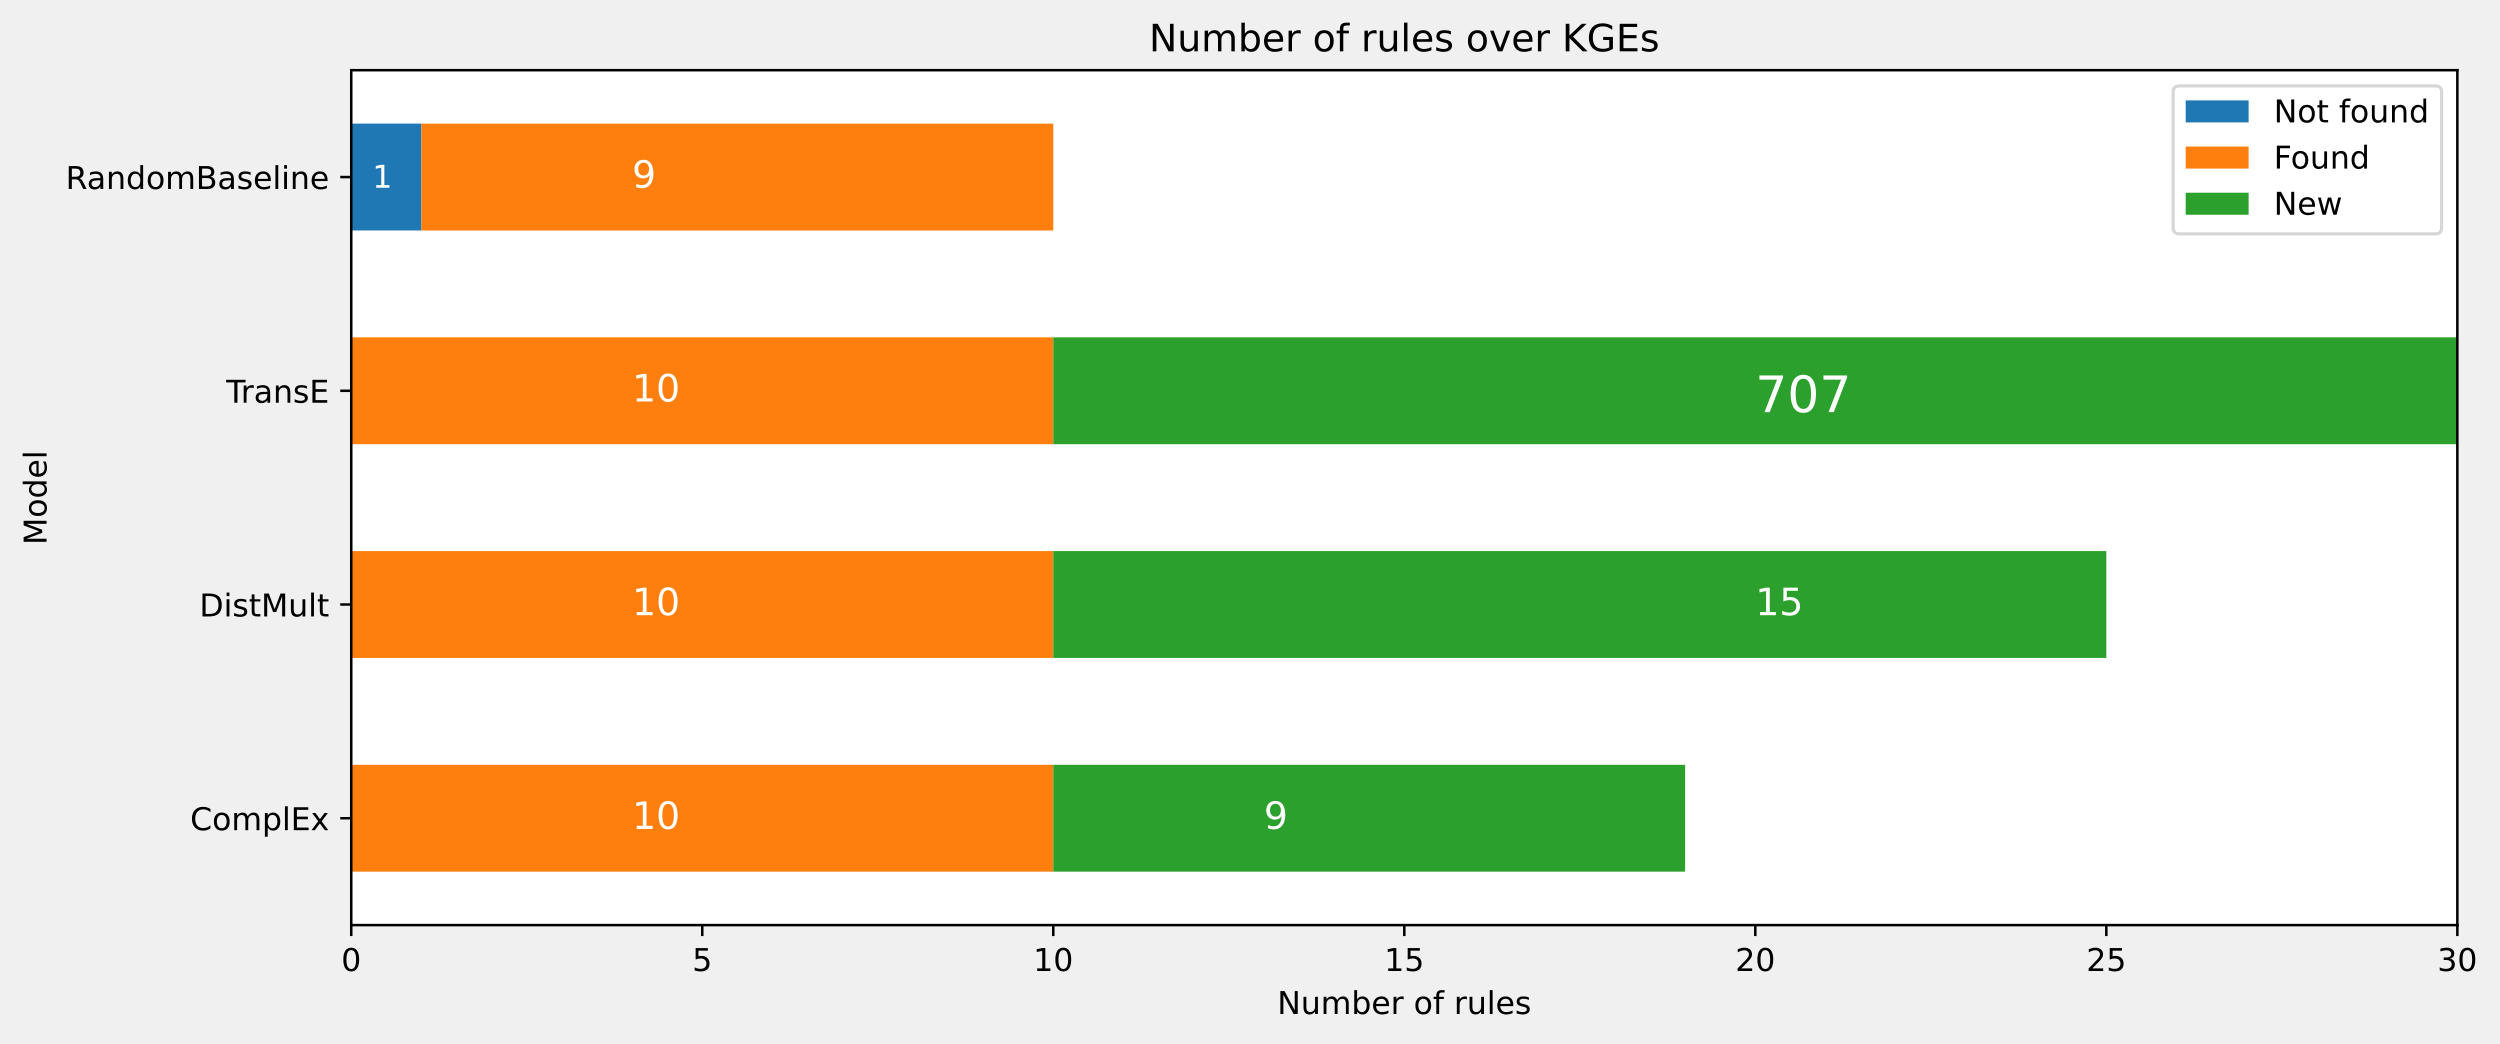
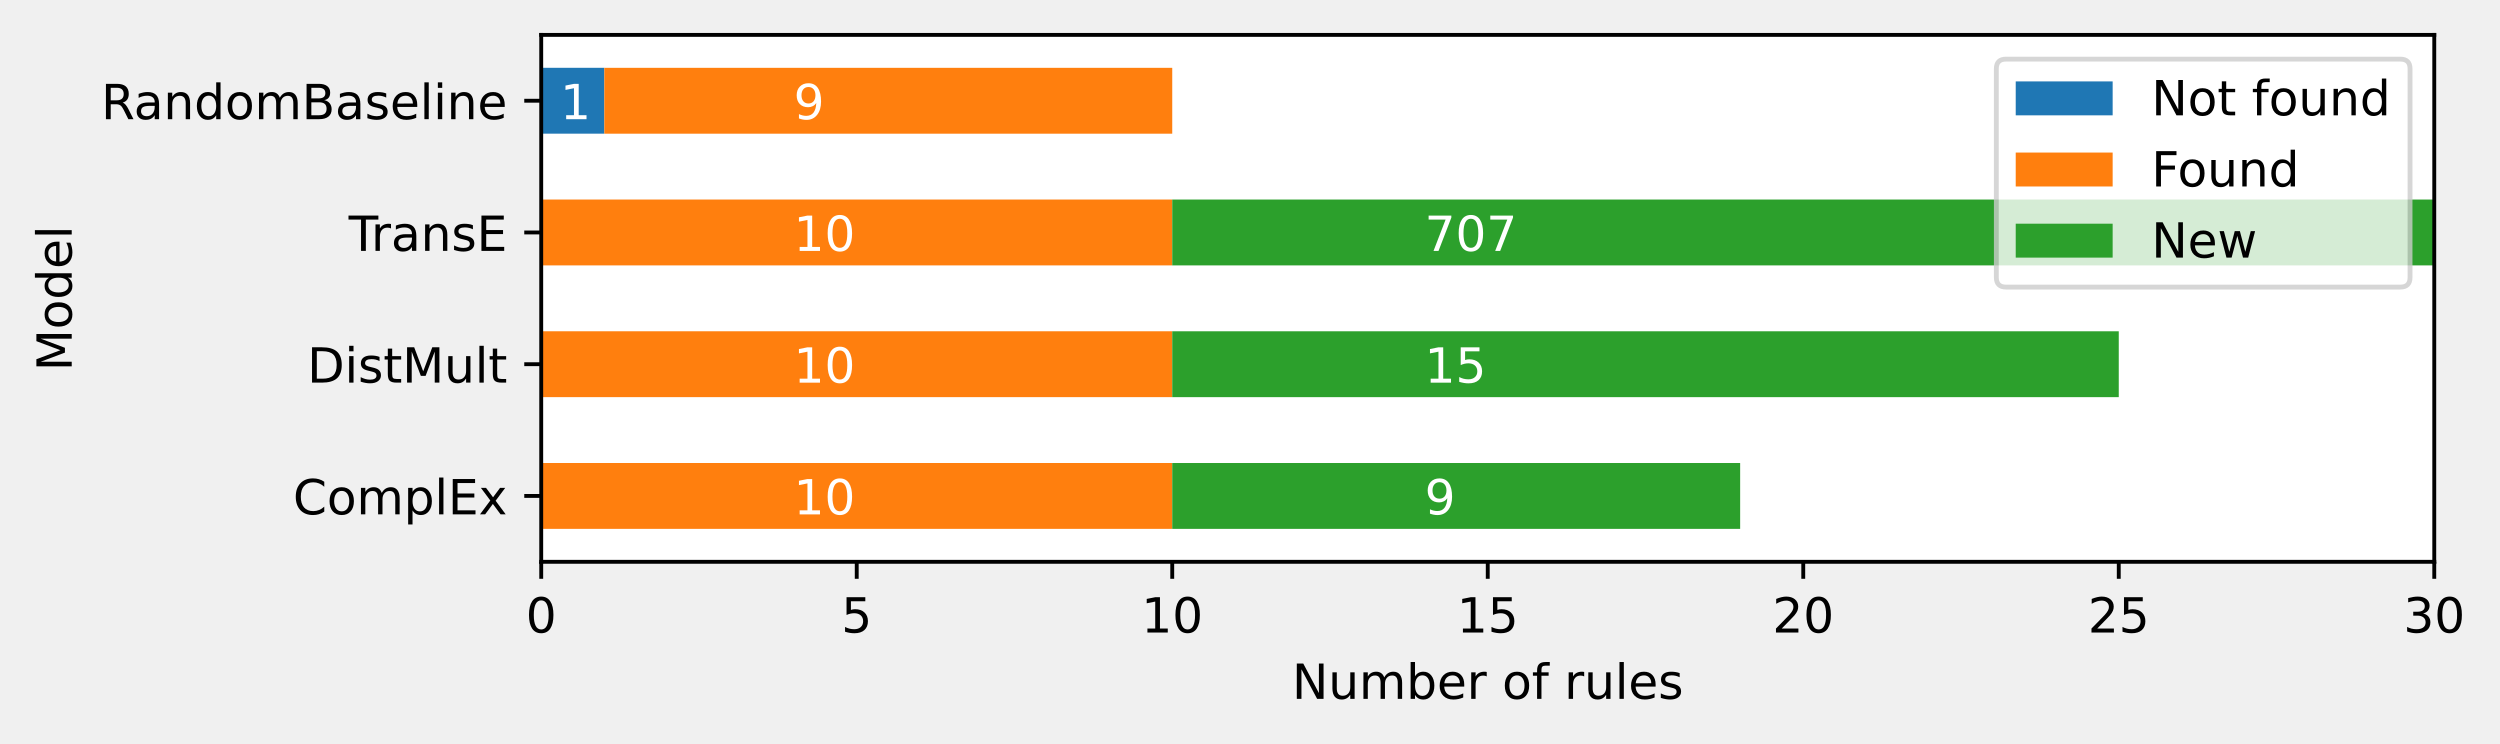
- <svg xmlns="http://www.w3.org/2000/svg" xmlns:xlink="http://www.w3.org/1999/xlink" width="794.836pt" height="331.674pt" viewBox="0 0 794.836 331.674" version="1.1">
+ <svg xmlns="http://www.w3.org/2000/svg" xmlns:xlink="http://www.w3.org/1999/xlink" width="515.836pt" height="153.476pt" viewBox="0 0 515.836 153.476" version="1.1">
  <defs>
    <style type="text/css">*{stroke-linejoin: round; stroke-linecap: butt}</style>
  </defs>
  <g id="figure_1">
    <g id="patch_1">
-       <path d="M -0 331.674  L 794.836 331.674  L 794.836 0  L -0 0  L -0 331.674  z " style="fill: none" />
+       <path d="M 0 153.476  L 515.836 153.476  L 515.836 0  L 0 0  L 0 153.476  z " style="fill: none" />
    </g>
    <g id="axes_1">
      <g id="patch_2">
-         <path d="M 111.673 294.118  L 781.273 294.118  L 781.273 22.318  L 111.673 22.318  z " style="fill: #ffffff" />
+         <path d="M 111.673 115.92  L 502.273 115.92  L 502.273 7.2  L 111.673 7.2  z " style="fill: #ffffff" />
      </g>
      <g id="patch_3">
-         <path d="M 111.673 277.131  L 111.673 277.131  L 111.673 243.156  L 111.673 243.156  z " clip-path="url(#pa6cc509bc1)" style="fill: #1f77b4" />
+         <path d="M 111.673 109.125  L 111.673 109.125  L 111.673 95.535  L 111.673 95.535  z " clip-path="url(#p7aa466182e)" style="fill: #1f77b4" />
      </g>
      <g id="patch_4">
-         <path d="M 111.673 209.181  L 111.673 209.181  L 111.673 175.206  L 111.673 175.206  z " clip-path="url(#pa6cc509bc1)" style="fill: #1f77b4" />
+         <path d="M 111.673 81.945  L 111.673 81.945  L 111.673 68.355  L 111.673 68.355  z " clip-path="url(#p7aa466182e)" style="fill: #1f77b4" />
      </g>
      <g id="patch_5">
-         <path d="M 111.673 141.231  L 111.673 141.231  L 111.673 107.256  L 111.673 107.256  z " clip-path="url(#pa6cc509bc1)" style="fill: #1f77b4" />
+         <path d="M 111.673 54.765  L 111.673 54.765  L 111.673 41.175  L 111.673 41.175  z " clip-path="url(#p7aa466182e)" style="fill: #1f77b4" />
      </g>
      <g id="patch_6">
-         <path d="M 111.673 73.281  L 133.993 73.281  L 133.993 39.306  L 111.673 39.306  z " clip-path="url(#pa6cc509bc1)" style="fill: #1f77b4" />
+         <path d="M 111.673 27.585  L 124.693 27.585  L 124.693 13.995  L 111.673 13.995  z " clip-path="url(#p7aa466182e)" style="fill: #1f77b4" />
      </g>
      <g id="patch_7">
-         <path d="M 111.673 277.131  L 334.873 277.131  L 334.873 243.156  L 111.673 243.156  z " clip-path="url(#pa6cc509bc1)" style="fill: #ff7f0e" />
+         <path d="M 111.673 109.125  L 241.873 109.125  L 241.873 95.535  L 111.673 95.535  z " clip-path="url(#p7aa466182e)" style="fill: #ff7f0e" />
      </g>
      <g id="patch_8">
-         <path d="M 111.673 209.181  L 334.873 209.181  L 334.873 175.206  L 111.673 175.206  z " clip-path="url(#pa6cc509bc1)" style="fill: #ff7f0e" />
+         <path d="M 111.673 81.945  L 241.873 81.945  L 241.873 68.355  L 111.673 68.355  z " clip-path="url(#p7aa466182e)" style="fill: #ff7f0e" />
      </g>
      <g id="patch_9">
-         <path d="M 111.673 141.231  L 334.873 141.231  L 334.873 107.256  L 111.673 107.256  z " clip-path="url(#pa6cc509bc1)" style="fill: #ff7f0e" />
+         <path d="M 111.673 54.765  L 241.873 54.765  L 241.873 41.175  L 111.673 41.175  z " clip-path="url(#p7aa466182e)" style="fill: #ff7f0e" />
      </g>
      <g id="patch_10">
-         <path d="M 133.993 73.281  L 334.873 73.281  L 334.873 39.306  L 133.993 39.306  z " clip-path="url(#pa6cc509bc1)" style="fill: #ff7f0e" />
+         <path d="M 124.693 27.585  L 241.873 27.585  L 241.873 13.995  L 124.693 13.995  z " clip-path="url(#p7aa466182e)" style="fill: #ff7f0e" />
      </g>
      <g id="patch_11">
-         <path d="M 334.873 277.131  L 535.753 277.131  L 535.753 243.156  L 334.873 243.156  z " clip-path="url(#pa6cc509bc1)" style="fill: #2ca02c" />
+         <path d="M 241.873 109.125  L 359.053 109.125  L 359.053 95.535  L 241.873 95.535  z " clip-path="url(#p7aa466182e)" style="fill: #2ca02c" />
      </g>
      <g id="patch_12">
-         <path d="M 334.873 209.181  L 669.673 209.181  L 669.673 175.206  L 334.873 175.206  z " clip-path="url(#pa6cc509bc1)" style="fill: #2ca02c" />
+         <path d="M 241.873 81.945  L 437.173 81.945  L 437.173 68.355  L 241.873 68.355  z " clip-path="url(#p7aa466182e)" style="fill: #2ca02c" />
      </g>
      <g id="patch_13">
-         <path d="M 334.873 141.231  L 16115.113 141.231  L 16115.113 107.256  L 334.873 107.256  z " clip-path="url(#pa6cc509bc1)" style="fill: #2ca02c" />
+         <path d="M 241.873 54.765  L 9447.013 54.765  L 9447.013 41.175  L 241.873 41.175  z " clip-path="url(#p7aa466182e)" style="fill: #2ca02c" />
      </g>
      <g id="patch_14">
-         <path d="M 111.673 73.281  L 111.673 73.281  L 111.673 39.306  L 111.673 39.306  z " clip-path="url(#pa6cc509bc1)" style="fill: #2ca02c" />
+         <path d="M 111.673 27.585  L 111.673 27.585  L 111.673 13.995  L 111.673 13.995  z " clip-path="url(#p7aa466182e)" style="fill: #2ca02c" />
      </g>
      <g id="matplotlib.axis_1">
        <g id="xtick_1">
          <g id="line2d_1">
            <defs>
-               <path id="m9d733fe92e" d="M 0 0  L 0 3.5  " style="stroke: #000000; stroke-width: 0.8" />
+               <path id="m09399cbb3f" d="M 0 0  L 0 3.5  " style="stroke: #000000; stroke-width: 0.8" />
            </defs>
            <g>
-               <use xlink:href="#m9d733fe92e" x="111.673" y="294.118" style="stroke: #000000; stroke-width: 0.8" />
+               <use xlink:href="#m09399cbb3f" x="111.673" y="115.92" style="stroke: #000000; stroke-width: 0.8" />
            </g>
          </g>
          <g id="text_1">
-             <g transform="translate(108.4922 308.7166)scale(0.1 -0.1)">
+             <g transform="translate(108.4922 130.5184)scale(0.1 -0.1)">
              <defs>
                <path id="DejaVuSans-30" d="M 2034 4250  Q 1547 4250 1301 3770  Q 1056 3291 1056 2328  Q 1056 1369 1301 889  Q 1547 409 2034 409  Q 2525 409 2770 889  Q 3016 1369 3016 2328  Q 3016 3291 2770 3770  Q 2525 4250 2034 4250  z M 2034 4750  Q 2819 4750 3233 4129  Q 3647 3509 3647 2328  Q 3647 1150 3233 529  Q 2819 -91 2034 -91  Q 1250 -91 836 529  Q 422 1150 422 2328  Q 422 3509 836 4129  Q 1250 4750 2034 4750  z " transform="scale(0.015625)" />
              </defs>
              <use xlink:href="#DejaVuSans-30" />
            </g>
          </g>
        </g>
        <g id="xtick_2">
          <g id="line2d_2">
            <g>
-               <use xlink:href="#m9d733fe92e" x="223.273" y="294.118" style="stroke: #000000; stroke-width: 0.8" />
+               <use xlink:href="#m09399cbb3f" x="176.773" y="115.92" style="stroke: #000000; stroke-width: 0.8" />
            </g>
          </g>
          <g id="text_2">
-             <g transform="translate(220.0922 308.7166)scale(0.1 -0.1)">
+             <g transform="translate(173.5922 130.5184)scale(0.1 -0.1)">
              <defs>
                <path id="DejaVuSans-35" d="M 691 4666  L 3169 4666  L 3169 4134  L 1269 4134  L 1269 2991  Q 1406 3038 1543 3061  Q 1681 3084 1819 3084  Q 2600 3084 3056 2656  Q 3513 2228 3513 1497  Q 3513 744 3044 326  Q 2575 -91 1722 -91  Q 1428 -91 1123 -41  Q 819 9 494 109  L 494 744  Q 775 591 1075 516  Q 1375 441 1709 441  Q 2250 441 2565 725  Q 2881 1009 2881 1497  Q 2881 1984 2565 2268  Q 2250 2553 1709 2553  Q 1456 2553 1204 2497  Q 953 2441 691 2322  L 691 4666  z " transform="scale(0.015625)" />
              </defs>
              <use xlink:href="#DejaVuSans-35" />
            </g>
          </g>
        </g>
        <g id="xtick_3">
          <g id="line2d_3">
            <g>
-               <use xlink:href="#m9d733fe92e" x="334.873" y="294.118" style="stroke: #000000; stroke-width: 0.8" />
+               <use xlink:href="#m09399cbb3f" x="241.873" y="115.92" style="stroke: #000000; stroke-width: 0.8" />
            </g>
          </g>
          <g id="text_3">
-             <g transform="translate(328.5109 308.7166)scale(0.1 -0.1)">
+             <g transform="translate(235.5109 130.5184)scale(0.1 -0.1)">
              <defs>
                <path id="DejaVuSans-31" d="M 794 531  L 1825 531  L 1825 4091  L 703 3866  L 703 4441  L 1819 4666  L 2450 4666  L 2450 531  L 3481 531  L 3481 0  L 794 0  L 794 531  z " transform="scale(0.015625)" />
              </defs>
              <use xlink:href="#DejaVuSans-31" />
              <use xlink:href="#DejaVuSans-30" x="63.623" />
            </g>
          </g>
        </g>
        <g id="xtick_4">
          <g id="line2d_4">
            <g>
-               <use xlink:href="#m9d733fe92e" x="446.473" y="294.118" style="stroke: #000000; stroke-width: 0.8" />
+               <use xlink:href="#m09399cbb3f" x="306.973" y="115.92" style="stroke: #000000; stroke-width: 0.8" />
            </g>
          </g>
          <g id="text_4">
-             <g transform="translate(440.1109 308.7166)scale(0.1 -0.1)">
+             <g transform="translate(300.6109 130.5184)scale(0.1 -0.1)">
              <use xlink:href="#DejaVuSans-31" />
              <use xlink:href="#DejaVuSans-35" x="63.623" />
            </g>
          </g>
        </g>
        <g id="xtick_5">
          <g id="line2d_5">
            <g>
-               <use xlink:href="#m9d733fe92e" x="558.073" y="294.118" style="stroke: #000000; stroke-width: 0.8" />
+               <use xlink:href="#m09399cbb3f" x="372.073" y="115.92" style="stroke: #000000; stroke-width: 0.8" />
            </g>
          </g>
          <g id="text_5">
-             <g transform="translate(551.7109 308.7166)scale(0.1 -0.1)">
+             <g transform="translate(365.7109 130.5184)scale(0.1 -0.1)">
              <defs>
                <path id="DejaVuSans-32" d="M 1228 531  L 3431 531  L 3431 0  L 469 0  L 469 531  Q 828 903 1448 1529  Q 2069 2156 2228 2338  Q 2531 2678 2651 2914  Q 2772 3150 2772 3378  Q 2772 3750 2511 3984  Q 2250 4219 1831 4219  Q 1534 4219 1204 4116  Q 875 4013 500 3803  L 500 4441  Q 881 4594 1212 4672  Q 1544 4750 1819 4750  Q 2544 4750 2975 4387  Q 3406 4025 3406 3419  Q 3406 3131 3298 2873  Q 3191 2616 2906 2266  Q 2828 2175 2409 1742  Q 1991 1309 1228 531  z " transform="scale(0.015625)" />
              </defs>
              <use xlink:href="#DejaVuSans-32" />
              <use xlink:href="#DejaVuSans-30" x="63.623" />
            </g>
          </g>
        </g>
        <g id="xtick_6">
          <g id="line2d_6">
            <g>
-               <use xlink:href="#m9d733fe92e" x="669.673" y="294.118" style="stroke: #000000; stroke-width: 0.8" />
+               <use xlink:href="#m09399cbb3f" x="437.173" y="115.92" style="stroke: #000000; stroke-width: 0.8" />
            </g>
          </g>
          <g id="text_6">
-             <g transform="translate(663.3109 308.7166)scale(0.1 -0.1)">
+             <g transform="translate(430.8109 130.5184)scale(0.1 -0.1)">
              <use xlink:href="#DejaVuSans-32" />
              <use xlink:href="#DejaVuSans-35" x="63.623" />
            </g>
          </g>
        </g>
        <g id="xtick_7">
          <g id="line2d_7">
            <g>
-               <use xlink:href="#m9d733fe92e" x="781.273" y="294.118" style="stroke: #000000; stroke-width: 0.8" />
+               <use xlink:href="#m09399cbb3f" x="502.273" y="115.92" style="stroke: #000000; stroke-width: 0.8" />
            </g>
          </g>
          <g id="text_7">
-             <g transform="translate(774.9109 308.7166)scale(0.1 -0.1)">
+             <g transform="translate(495.9109 130.5184)scale(0.1 -0.1)">
              <defs>
                <path id="DejaVuSans-33" d="M 2597 2516  Q 3050 2419 3304 2112  Q 3559 1806 3559 1356  Q 3559 666 3084 287  Q 2609 -91 1734 -91  Q 1441 -91 1130 -33  Q 819 25 488 141  L 488 750  Q 750 597 1062 519  Q 1375 441 1716 441  Q 2309 441 2620 675  Q 2931 909 2931 1356  Q 2931 1769 2642 2001  Q 2353 2234 1838 2234  L 1294 2234  L 1294 2753  L 1863 2753  Q 2328 2753 2575 2939  Q 2822 3125 2822 3475  Q 2822 3834 2567 4026  Q 2313 4219 1838 4219  Q 1578 4219 1281 4162  Q 984 4106 628 3988  L 628 4550  Q 988 4650 1302 4700  Q 1616 4750 1894 4750  Q 2613 4750 3031 4423  Q 3450 4097 3450 3541  Q 3450 3153 3228 2886  Q 3006 2619 2597 2516  z " transform="scale(0.015625)" />
              </defs>
              <use xlink:href="#DejaVuSans-33" />
              <use xlink:href="#DejaVuSans-30" x="63.623" />
            </g>
          </g>
        </g>
        <g id="text_8">
-           <g transform="translate(406.0953 322.3947)scale(0.1 -0.1)">
+           <g transform="translate(266.5953 144.1966)scale(0.1 -0.1)">
            <defs>
              <path id="DejaVuSans-4e" d="M 628 4666  L 1478 4666  L 3547 763  L 3547 4666  L 4159 4666  L 4159 0  L 3309 0  L 1241 3903  L 1241 0  L 628 0  L 628 4666  z " transform="scale(0.015625)" />
              <path id="DejaVuSans-75" d="M 544 1381  L 544 3500  L 1119 3500  L 1119 1403  Q 1119 906 1312 657  Q 1506 409 1894 409  Q 2359 409 2629 706  Q 2900 1003 2900 1516  L 2900 3500  L 3475 3500  L 3475 0  L 2900 0  L 2900 538  Q 2691 219 2414 64  Q 2138 -91 1772 -91  Q 1169 -91 856 284  Q 544 659 544 1381  z M 1991 3584  L 1991 3584  z " transform="scale(0.015625)" />
              <path id="DejaVuSans-6d" d="M 3328 2828  Q 3544 3216 3844 3400  Q 4144 3584 4550 3584  Q 5097 3584 5394 3201  Q 5691 2819 5691 2113  L 5691 0  L 5113 0  L 5113 2094  Q 5113 2597 4934 2840  Q 4756 3084 4391 3084  Q 3944 3084 3684 2787  Q 3425 2491 3425 1978  L 3425 0  L 2847 0  L 2847 2094  Q 2847 2600 2669 2842  Q 2491 3084 2119 3084  Q 1678 3084 1418 2786  Q 1159 2488 1159 1978  L 1159 0  L 581 0  L 581 3500  L 1159 3500  L 1159 2956  Q 1356 3278 1631 3431  Q 1906 3584 2284 3584  Q 2666 3584 2933 3390  Q 3200 3197 3328 2828  z " transform="scale(0.015625)" />
              <path id="DejaVuSans-62" d="M 3116 1747  Q 3116 2381 2855 2742  Q 2594 3103 2138 3103  Q 1681 3103 1420 2742  Q 1159 2381 1159 1747  Q 1159 1113 1420 752  Q 1681 391 2138 391  Q 2594 391 2855 752  Q 3116 1113 3116 1747  z M 1159 2969  Q 1341 3281 1617 3432  Q 1894 3584 2278 3584  Q 2916 3584 3314 3078  Q 3713 2572 3713 1747  Q 3713 922 3314 415  Q 2916 -91 2278 -91  Q 1894 -91 1617 61  Q 1341 213 1159 525  L 1159 0  L 581 0  L 581 4863  L 1159 4863  L 1159 2969  z " transform="scale(0.015625)" />
              <path id="DejaVuSans-65" d="M 3597 1894  L 3597 1613  L 953 1613  Q 991 1019 1311 708  Q 1631 397 2203 397  Q 2534 397 2845 478  Q 3156 559 3463 722  L 3463 178  Q 3153 47 2828 -22  Q 2503 -91 2169 -91  Q 1331 -91 842 396  Q 353 884 353 1716  Q 353 2575 817 3079  Q 1281 3584 2069 3584  Q 2775 3584 3186 3129  Q 3597 2675 3597 1894  z M 3022 2063  Q 3016 2534 2758 2815  Q 2500 3097 2075 3097  Q 1594 3097 1305 2825  Q 1016 2553 972 2059  L 3022 2063  z " transform="scale(0.015625)" />
              <path id="DejaVuSans-72" d="M 2631 2963  Q 2534 3019 2420 3045  Q 2306 3072 2169 3072  Q 1681 3072 1420 2755  Q 1159 2438 1159 1844  L 1159 0  L 581 0  L 581 3500  L 1159 3500  L 1159 2956  Q 1341 3275 1631 3429  Q 1922 3584 2338 3584  Q 2397 3584 2469 3576  Q 2541 3569 2628 3553  L 2631 2963  z " transform="scale(0.015625)" />
              <path id="DejaVuSans-20" transform="scale(0.015625)" />
              <path id="DejaVuSans-6f" d="M 1959 3097  Q 1497 3097 1228 2736  Q 959 2375 959 1747  Q 959 1119 1226 758  Q 1494 397 1959 397  Q 2419 397 2687 759  Q 2956 1122 2956 1747  Q 2956 2369 2687 2733  Q 2419 3097 1959 3097  z M 1959 3584  Q 2709 3584 3137 3096  Q 3566 2609 3566 1747  Q 3566 888 3137 398  Q 2709 -91 1959 -91  Q 1206 -91 779 398  Q 353 888 353 1747  Q 353 2609 779 3096  Q 1206 3584 1959 3584  z " transform="scale(0.015625)" />
              <path id="DejaVuSans-66" d="M 2375 4863  L 2375 4384  L 1825 4384  Q 1516 4384 1395 4259  Q 1275 4134 1275 3809  L 1275 3500  L 2222 3500  L 2222 3053  L 1275 3053  L 1275 0  L 697 0  L 697 3053  L 147 3053  L 147 3500  L 697 3500  L 697 3744  Q 697 4328 969 4595  Q 1241 4863 1831 4863  L 2375 4863  z " transform="scale(0.015625)" />
              <path id="DejaVuSans-6c" d="M 603 4863  L 1178 4863  L 1178 0  L 603 0  L 603 4863  z " transform="scale(0.015625)" />
              <path id="DejaVuSans-73" d="M 2834 3397  L 2834 2853  Q 2591 2978 2328 3040  Q 2066 3103 1784 3103  Q 1356 3103 1142 2972  Q 928 2841 928 2578  Q 928 2378 1081 2264  Q 1234 2150 1697 2047  L 1894 2003  Q 2506 1872 2764 1633  Q 3022 1394 3022 966  Q 3022 478 2636 193  Q 2250 -91 1575 -91  Q 1294 -91 989 -36  Q 684 19 347 128  L 347 722  Q 666 556 975 473  Q 1284 391 1588 391  Q 1994 391 2212 530  Q 2431 669 2431 922  Q 2431 1156 2273 1281  Q 2116 1406 1581 1522  L 1381 1569  Q 847 1681 609 1914  Q 372 2147 372 2553  Q 372 3047 722 3315  Q 1072 3584 1716 3584  Q 2034 3584 2315 3537  Q 2597 3491 2834 3397  z " transform="scale(0.015625)" />
            </defs>
            <use xlink:href="#DejaVuSans-4e" />
            <use xlink:href="#DejaVuSans-75" x="74.805" />
            <use xlink:href="#DejaVuSans-6d" x="138.184" />
            <use xlink:href="#DejaVuSans-62" x="235.596" />
            <use xlink:href="#DejaVuSans-65" x="299.072" />
            <use xlink:href="#DejaVuSans-72" x="360.596" />
            <use xlink:href="#DejaVuSans-20" x="401.709" />
            <use xlink:href="#DejaVuSans-6f" x="433.496" />
            <use xlink:href="#DejaVuSans-66" x="494.678" />
            <use xlink:href="#DejaVuSans-20" x="529.883" />
            <use xlink:href="#DejaVuSans-72" x="561.67" />
            <use xlink:href="#DejaVuSans-75" x="602.783" />
            <use xlink:href="#DejaVuSans-6c" x="666.162" />
            <use xlink:href="#DejaVuSans-65" x="693.945" />
            <use xlink:href="#DejaVuSans-73" x="755.469" />
          </g>
        </g>
      </g>
      <g id="matplotlib.axis_2">
        <g id="ytick_1">
          <g id="line2d_8">
            <defs>
-               <path id="mbaa43282f2" d="M 0 0  L -3.5 0  " style="stroke: #000000; stroke-width: 0.8" />
+               <path id="m99a7685b08" d="M 0 0  L -3.5 0  " style="stroke: #000000; stroke-width: 0.8" />
            </defs>
            <g>
-               <use xlink:href="#mbaa43282f2" x="111.673" y="260.143" style="stroke: #000000; stroke-width: 0.8" />
+               <use xlink:href="#m99a7685b08" x="111.673" y="102.33" style="stroke: #000000; stroke-width: 0.8" />
            </g>
          </g>
          <g id="text_9">
-             <g transform="translate(60.46719 263.9423)scale(0.1 -0.1)">
+             <g transform="translate(60.46719 106.1292)scale(0.1 -0.1)">
              <defs>
                <path id="DejaVuSans-43" d="M 4122 4306  L 4122 3641  Q 3803 3938 3442 4084  Q 3081 4231 2675 4231  Q 1875 4231 1450 3742  Q 1025 3253 1025 2328  Q 1025 1406 1450 917  Q 1875 428 2675 428  Q 3081 428 3442 575  Q 3803 722 4122 1019  L 4122 359  Q 3791 134 3420 21  Q 3050 -91 2638 -91  Q 1578 -91 968 557  Q 359 1206 359 2328  Q 359 3453 968 4101  Q 1578 4750 2638 4750  Q 3056 4750 3426 4639  Q 3797 4528 4122 4306  z " transform="scale(0.015625)" />
                <path id="DejaVuSans-70" d="M 1159 525  L 1159 -1331  L 581 -1331  L 581 3500  L 1159 3500  L 1159 2969  Q 1341 3281 1617 3432  Q 1894 3584 2278 3584  Q 2916 3584 3314 3078  Q 3713 2572 3713 1747  Q 3713 922 3314 415  Q 2916 -91 2278 -91  Q 1894 -91 1617 61  Q 1341 213 1159 525  z M 3116 1747  Q 3116 2381 2855 2742  Q 2594 3103 2138 3103  Q 1681 3103 1420 2742  Q 1159 2381 1159 1747  Q 1159 1113 1420 752  Q 1681 391 2138 391  Q 2594 391 2855 752  Q 3116 1113 3116 1747  z " transform="scale(0.015625)" />
                <path id="DejaVuSans-45" d="M 628 4666  L 3578 4666  L 3578 4134  L 1259 4134  L 1259 2753  L 3481 2753  L 3481 2222  L 1259 2222  L 1259 531  L 3634 531  L 3634 0  L 628 0  L 628 4666  z " transform="scale(0.015625)" />
                <path id="DejaVuSans-78" d="M 3513 3500  L 2247 1797  L 3578 0  L 2900 0  L 1881 1375  L 863 0  L 184 0  L 1544 1831  L 300 3500  L 978 3500  L 1906 2253  L 2834 3500  L 3513 3500  z " transform="scale(0.015625)" />
              </defs>
              <use xlink:href="#DejaVuSans-43" />
              <use xlink:href="#DejaVuSans-6f" x="69.824" />
              <use xlink:href="#DejaVuSans-6d" x="131.006" />
              <use xlink:href="#DejaVuSans-70" x="228.418" />
              <use xlink:href="#DejaVuSans-6c" x="291.895" />
              <use xlink:href="#DejaVuSans-45" x="319.678" />
              <use xlink:href="#DejaVuSans-78" x="382.861" />
            </g>
          </g>
        </g>
        <g id="ytick_2">
          <g id="line2d_9">
            <g>
-               <use xlink:href="#mbaa43282f2" x="111.673" y="192.193" style="stroke: #000000; stroke-width: 0.8" />
+               <use xlink:href="#m99a7685b08" x="111.673" y="75.15" style="stroke: #000000; stroke-width: 0.8" />
            </g>
          </g>
          <g id="text_10">
-             <g transform="translate(63.40156 195.9923)scale(0.1 -0.1)">
+             <g transform="translate(63.40156 78.94922)scale(0.1 -0.1)">
              <defs>
                <path id="DejaVuSans-44" d="M 1259 4147  L 1259 519  L 2022 519  Q 2988 519 3436 956  Q 3884 1394 3884 2338  Q 3884 3275 3436 3711  Q 2988 4147 2022 4147  L 1259 4147  z M 628 4666  L 1925 4666  Q 3281 4666 3915 4102  Q 4550 3538 4550 2338  Q 4550 1131 3912 565  Q 3275 0 1925 0  L 628 0  L 628 4666  z " transform="scale(0.015625)" />
                <path id="DejaVuSans-69" d="M 603 3500  L 1178 3500  L 1178 0  L 603 0  L 603 3500  z M 603 4863  L 1178 4863  L 1178 4134  L 603 4134  L 603 4863  z " transform="scale(0.015625)" />
                <path id="DejaVuSans-74" d="M 1172 4494  L 1172 3500  L 2356 3500  L 2356 3053  L 1172 3053  L 1172 1153  Q 1172 725 1289 603  Q 1406 481 1766 481  L 2356 481  L 2356 0  L 1766 0  Q 1100 0 847 248  Q 594 497 594 1153  L 594 3053  L 172 3053  L 172 3500  L 594 3500  L 594 4494  L 1172 4494  z " transform="scale(0.015625)" />
                <path id="DejaVuSans-4d" d="M 628 4666  L 1569 4666  L 2759 1491  L 3956 4666  L 4897 4666  L 4897 0  L 4281 0  L 4281 4097  L 3078 897  L 2444 897  L 1241 4097  L 1241 0  L 628 0  L 628 4666  z " transform="scale(0.015625)" />
              </defs>
              <use xlink:href="#DejaVuSans-44" />
              <use xlink:href="#DejaVuSans-69" x="77.002" />
              <use xlink:href="#DejaVuSans-73" x="104.785" />
              <use xlink:href="#DejaVuSans-74" x="156.885" />
              <use xlink:href="#DejaVuSans-4d" x="196.094" />
              <use xlink:href="#DejaVuSans-75" x="282.373" />
              <use xlink:href="#DejaVuSans-6c" x="345.752" />
              <use xlink:href="#DejaVuSans-74" x="373.535" />
            </g>
          </g>
        </g>
        <g id="ytick_3">
          <g id="line2d_10">
            <g>
-               <use xlink:href="#mbaa43282f2" x="111.673" y="124.243" style="stroke: #000000; stroke-width: 0.8" />
+               <use xlink:href="#m99a7685b08" x="111.673" y="47.97" style="stroke: #000000; stroke-width: 0.8" />
            </g>
          </g>
          <g id="text_11">
-             <g transform="translate(71.93594 128.0423)scale(0.1 -0.1)">
+             <g transform="translate(71.93594 51.76922)scale(0.1 -0.1)">
              <defs>
                <path id="DejaVuSans-54" d="M -19 4666  L 3928 4666  L 3928 4134  L 2272 4134  L 2272 0  L 1638 0  L 1638 4134  L -19 4134  L -19 4666  z " transform="scale(0.015625)" />
                <path id="DejaVuSans-61" d="M 2194 1759  Q 1497 1759 1228 1600  Q 959 1441 959 1056  Q 959 750 1161 570  Q 1363 391 1709 391  Q 2188 391 2477 730  Q 2766 1069 2766 1631  L 2766 1759  L 2194 1759  z M 3341 1997  L 3341 0  L 2766 0  L 2766 531  Q 2569 213 2275 61  Q 1981 -91 1556 -91  Q 1019 -91 701 211  Q 384 513 384 1019  Q 384 1609 779 1909  Q 1175 2209 1959 2209  L 2766 2209  L 2766 2266  Q 2766 2663 2505 2880  Q 2244 3097 1772 3097  Q 1472 3097 1187 3025  Q 903 2953 641 2809  L 641 3341  Q 956 3463 1253 3523  Q 1550 3584 1831 3584  Q 2591 3584 2966 3190  Q 3341 2797 3341 1997  z " transform="scale(0.015625)" />
                <path id="DejaVuSans-6e" d="M 3513 2113  L 3513 0  L 2938 0  L 2938 2094  Q 2938 2591 2744 2837  Q 2550 3084 2163 3084  Q 1697 3084 1428 2787  Q 1159 2491 1159 1978  L 1159 0  L 581 0  L 581 3500  L 1159 3500  L 1159 2956  Q 1366 3272 1645 3428  Q 1925 3584 2291 3584  Q 2894 3584 3203 3211  Q 3513 2838 3513 2113  z " transform="scale(0.015625)" />
              </defs>
              <use xlink:href="#DejaVuSans-54" />
              <use xlink:href="#DejaVuSans-72" x="46.334" />
              <use xlink:href="#DejaVuSans-61" x="87.447" />
              <use xlink:href="#DejaVuSans-6e" x="148.727" />
              <use xlink:href="#DejaVuSans-73" x="212.105" />
              <use xlink:href="#DejaVuSans-45" x="264.205" />
            </g>
          </g>
        </g>
        <g id="ytick_4">
          <g id="line2d_11">
            <g>
-               <use xlink:href="#mbaa43282f2" x="111.673" y="56.293" style="stroke: #000000; stroke-width: 0.8" />
+               <use xlink:href="#m99a7685b08" x="111.673" y="20.79" style="stroke: #000000; stroke-width: 0.8" />
            </g>
          </g>
          <g id="text_12">
-             <g transform="translate(20.87813 60.09234)scale(0.1 -0.1)">
+             <g transform="translate(20.87813 24.58922)scale(0.1 -0.1)">
              <defs>
                <path id="DejaVuSans-52" d="M 2841 2188  Q 3044 2119 3236 1894  Q 3428 1669 3622 1275  L 4263 0  L 3584 0  L 2988 1197  Q 2756 1666 2539 1819  Q 2322 1972 1947 1972  L 1259 1972  L 1259 0  L 628 0  L 628 4666  L 2053 4666  Q 2853 4666 3247 4331  Q 3641 3997 3641 3322  Q 3641 2881 3436 2590  Q 3231 2300 2841 2188  z M 1259 4147  L 1259 2491  L 2053 2491  Q 2509 2491 2742 2702  Q 2975 2913 2975 3322  Q 2975 3731 2742 3939  Q 2509 4147 2053 4147  L 1259 4147  z " transform="scale(0.015625)" />
                <path id="DejaVuSans-64" d="M 2906 2969  L 2906 4863  L 3481 4863  L 3481 0  L 2906 0  L 2906 525  Q 2725 213 2448 61  Q 2172 -91 1784 -91  Q 1150 -91 751 415  Q 353 922 353 1747  Q 353 2572 751 3078  Q 1150 3584 1784 3584  Q 2172 3584 2448 3432  Q 2725 3281 2906 2969  z M 947 1747  Q 947 1113 1208 752  Q 1469 391 1925 391  Q 2381 391 2643 752  Q 2906 1113 2906 1747  Q 2906 2381 2643 2742  Q 2381 3103 1925 3103  Q 1469 3103 1208 2742  Q 947 2381 947 1747  z " transform="scale(0.015625)" />
                <path id="DejaVuSans-42" d="M 1259 2228  L 1259 519  L 2272 519  Q 2781 519 3026 730  Q 3272 941 3272 1375  Q 3272 1813 3026 2020  Q 2781 2228 2272 2228  L 1259 2228  z M 1259 4147  L 1259 2741  L 2194 2741  Q 2656 2741 2882 2914  Q 3109 3088 3109 3444  Q 3109 3797 2882 3972  Q 2656 4147 2194 4147  L 1259 4147  z M 628 4666  L 2241 4666  Q 2963 4666 3353 4366  Q 3744 4066 3744 3513  Q 3744 3084 3544 2831  Q 3344 2578 2956 2516  Q 3422 2416 3680 2098  Q 3938 1781 3938 1306  Q 3938 681 3513 340  Q 3088 0 2303 0  L 628 0  L 628 4666  z " transform="scale(0.015625)" />
              </defs>
              <use xlink:href="#DejaVuSans-52" />
              <use xlink:href="#DejaVuSans-61" x="67.232" />
              <use xlink:href="#DejaVuSans-6e" x="128.512" />
              <use xlink:href="#DejaVuSans-64" x="191.891" />
              <use xlink:href="#DejaVuSans-6f" x="255.367" />
              <use xlink:href="#DejaVuSans-6d" x="316.549" />
              <use xlink:href="#DejaVuSans-42" x="413.961" />
              <use xlink:href="#DejaVuSans-61" x="482.564" />
              <use xlink:href="#DejaVuSans-73" x="543.844" />
              <use xlink:href="#DejaVuSans-65" x="595.943" />
              <use xlink:href="#DejaVuSans-6c" x="657.467" />
              <use xlink:href="#DejaVuSans-69" x="685.25" />
              <use xlink:href="#DejaVuSans-6e" x="713.033" />
              <use xlink:href="#DejaVuSans-65" x="776.412" />
            </g>
          </g>
        </g>
        <g id="text_13">
-           <g transform="translate(14.79844 173.2314)rotate(-90)scale(0.1 -0.1)">
+           <g transform="translate(14.79844 76.57328)rotate(-90)scale(0.1 -0.1)">
            <use xlink:href="#DejaVuSans-4d" />
            <use xlink:href="#DejaVuSans-6f" x="86.279" />
            <use xlink:href="#DejaVuSans-64" x="147.461" />
            <use xlink:href="#DejaVuSans-65" x="210.938" />
            <use xlink:href="#DejaVuSans-6c" x="272.461" />
          </g>
        </g>
      </g>
      <g id="patch_15">
-         <path d="M 111.673 294.118  L 111.673 22.318  " style="fill: none; stroke: #000000; stroke-width: 0.8; stroke-linejoin: miter; stroke-linecap: square" />
+         <path d="M 111.673 115.92  L 111.673 7.2  " style="fill: none; stroke: #000000; stroke-width: 0.8; stroke-linejoin: miter; stroke-linecap: square" />
      </g>
      <g id="patch_16">
-         <path d="M 781.273 294.118  L 781.273 22.318  " style="fill: none; stroke: #000000; stroke-width: 0.8; stroke-linejoin: miter; stroke-linecap: square" />
+         <path d="M 502.273 115.92  L 502.273 7.2  " style="fill: none; stroke: #000000; stroke-width: 0.8; stroke-linejoin: miter; stroke-linecap: square" />
      </g>
      <g id="patch_17">
-         <path d="M 111.673 294.118  L 781.273 294.118  " style="fill: none; stroke: #000000; stroke-width: 0.8; stroke-linejoin: miter; stroke-linecap: square" />
+         <path d="M 111.673 115.92  L 502.273 115.92  " style="fill: none; stroke: #000000; stroke-width: 0.8; stroke-linejoin: miter; stroke-linecap: square" />
      </g>
      <g id="patch_18">
-         <path d="M 111.673 22.318  L 781.273 22.318  " style="fill: none; stroke: #000000; stroke-width: 0.8; stroke-linejoin: miter; stroke-linecap: square" />
+         <path d="M 111.673 7.2  L 502.273 7.2  " style="fill: none; stroke: #000000; stroke-width: 0.8; stroke-linejoin: miter; stroke-linecap: square" />
      </g>
      <g id="text_14">
-         <g style="fill: #ffffff" transform="translate(118.3694 59.69062)scale(0.1 -0.1)">
+         <g style="fill: #ffffff" transform="translate(115.5794 24.5952)scale(0.1 -0.1)">
          <use xlink:href="#DejaVuSans-31" />
        </g>
      </g>
      <g id="text_15">
-         <g style="fill: #ffffff" transform="translate(200.9534 59.69062)scale(0.12 -0.12)">
+         <g style="fill: #ffffff" transform="translate(163.7534 24.5952)scale(0.1 -0.1)">
          <defs>
            <path id="DejaVuSans-39" d="M 703 97  L 703 672  Q 941 559 1184 500  Q 1428 441 1663 441  Q 2288 441 2617 861  Q 2947 1281 2994 2138  Q 2813 1869 2534 1725  Q 2256 1581 1919 1581  Q 1219 1581 811 2004  Q 403 2428 403 3163  Q 403 3881 828 4315  Q 1253 4750 1959 4750  Q 2769 4750 3195 4129  Q 3622 3509 3622 2328  Q 3622 1225 3098 567  Q 2575 -91 1691 -91  Q 1453 -91 1209 -44  Q 966 3 703 97  z M 1959 2075  Q 2384 2075 2632 2365  Q 2881 2656 2881 3163  Q 2881 3666 2632 3958  Q 2384 4250 1959 4250  Q 1534 4250 1286 3958  Q 1038 3666 1038 3163  Q 1038 2656 1286 2365  Q 1534 2075 1959 2075  z " transform="scale(0.015625)" />
          </defs>
          <use xlink:href="#DejaVuSans-39" />
        </g>
      </g>
      <g id="text_16">
-         <g style="fill: #ffffff" transform="translate(558.0734 131.0381)scale(0.16 -0.16)">
+         <g style="fill: #ffffff" transform="translate(293.9534 51.7752)scale(0.1 -0.1)">
          <defs>
            <path id="DejaVuSans-37" d="M 525 4666  L 3525 4666  L 3525 4397  L 1831 0  L 1172 0  L 2766 4134  L 525 4134  L 525 4666  z " transform="scale(0.015625)" />
          </defs>
          <use xlink:href="#DejaVuSans-37" />
          <use xlink:href="#DejaVuSans-30" x="63.623" />
          <use xlink:href="#DejaVuSans-37" x="127.246" />
        </g>
      </g>
      <g id="text_17">
-         <g style="fill: #ffffff" transform="translate(200.9534 127.6406)scale(0.12 -0.12)">
+         <g style="fill: #ffffff" transform="translate(163.7534 51.7752)scale(0.1 -0.1)">
          <use xlink:href="#DejaVuSans-31" />
          <use xlink:href="#DejaVuSans-30" x="63.623" />
        </g>
      </g>
      <g id="text_18">
-         <g style="fill: #ffffff" transform="translate(558.0734 195.5906)scale(0.12 -0.12)">
+         <g style="fill: #ffffff" transform="translate(293.9534 78.9552)scale(0.1 -0.1)">
          <use xlink:href="#DejaVuSans-31" />
          <use xlink:href="#DejaVuSans-35" x="63.623" />
        </g>
      </g>
      <g id="text_19">
-         <g style="fill: #ffffff" transform="translate(200.9534 195.5906)scale(0.12 -0.12)">
+         <g style="fill: #ffffff" transform="translate(163.7534 78.9552)scale(0.1 -0.1)">
          <use xlink:href="#DejaVuSans-31" />
          <use xlink:href="#DejaVuSans-30" x="63.623" />
        </g>
      </g>
      <g id="text_20">
-         <g style="fill: #ffffff" transform="translate(401.8334 263.5406)scale(0.12 -0.12)">
+         <g style="fill: #ffffff" transform="translate(293.9534 106.1352)scale(0.1 -0.1)">
          <use xlink:href="#DejaVuSans-39" />
        </g>
      </g>
      <g id="text_21">
-         <g style="fill: #ffffff" transform="translate(200.9534 263.5406)scale(0.12 -0.12)">
+         <g style="fill: #ffffff" transform="translate(163.7534 106.1352)scale(0.1 -0.1)">
          <use xlink:href="#DejaVuSans-31" />
          <use xlink:href="#DejaVuSans-30" x="63.623" />
        </g>
      </g>
-       <g id="text_22">
-         <g transform="translate(365.3244 16.31812)scale(0.12 -0.12)">
-           <defs>
-             <path id="DejaVuSans-76" d="M 191 3500  L 800 3500  L 1894 563  L 2988 3500  L 3597 3500  L 2284 0  L 1503 0  L 191 3500  z " transform="scale(0.015625)" />
-             <path id="DejaVuSans-4b" d="M 628 4666  L 1259 4666  L 1259 2694  L 3353 4666  L 4166 4666  L 1850 2491  L 4331 0  L 3500 0  L 1259 2247  L 1259 0  L 628 0  L 628 4666  z " transform="scale(0.015625)" />
-             <path id="DejaVuSans-47" d="M 3809 666  L 3809 1919  L 2778 1919  L 2778 2438  L 4434 2438  L 4434 434  Q 4069 175 3628 42  Q 3188 -91 2688 -91  Q 1594 -91 976 548  Q 359 1188 359 2328  Q 359 3472 976 4111  Q 1594 4750 2688 4750  Q 3144 4750 3555 4637  Q 3966 4525 4313 4306  L 4313 3634  Q 3963 3931 3569 4081  Q 3175 4231 2741 4231  Q 1884 4231 1454 3753  Q 1025 3275 1025 2328  Q 1025 1384 1454 906  Q 1884 428 2741 428  Q 3075 428 3337 486  Q 3600 544 3809 666  z " transform="scale(0.015625)" />
-           </defs>
-           <use xlink:href="#DejaVuSans-4e" />
-           <use xlink:href="#DejaVuSans-75" x="74.805" />
-           <use xlink:href="#DejaVuSans-6d" x="138.184" />
-           <use xlink:href="#DejaVuSans-62" x="235.596" />
-           <use xlink:href="#DejaVuSans-65" x="299.072" />
-           <use xlink:href="#DejaVuSans-72" x="360.596" />
-           <use xlink:href="#DejaVuSans-20" x="401.709" />
-           <use xlink:href="#DejaVuSans-6f" x="433.496" />
-           <use xlink:href="#DejaVuSans-66" x="494.678" />
-           <use xlink:href="#DejaVuSans-20" x="529.883" />
-           <use xlink:href="#DejaVuSans-72" x="561.67" />
-           <use xlink:href="#DejaVuSans-75" x="602.783" />
-           <use xlink:href="#DejaVuSans-6c" x="666.162" />
-           <use xlink:href="#DejaVuSans-65" x="693.945" />
-           <use xlink:href="#DejaVuSans-73" x="755.469" />
-           <use xlink:href="#DejaVuSans-20" x="807.568" />
-           <use xlink:href="#DejaVuSans-6f" x="839.355" />
-           <use xlink:href="#DejaVuSans-76" x="900.537" />
-           <use xlink:href="#DejaVuSans-65" x="959.717" />
-           <use xlink:href="#DejaVuSans-72" x="1021.24" />
-           <use xlink:href="#DejaVuSans-20" x="1062.354" />
-           <use xlink:href="#DejaVuSans-4b" x="1094.141" />
-           <use xlink:href="#DejaVuSans-47" x="1159.717" />
-           <use xlink:href="#DejaVuSans-45" x="1237.207" />
-           <use xlink:href="#DejaVuSans-73" x="1300.391" />
-         </g>
-       </g>
      <g id="legend_1">
        <g id="patch_19">
-           <path d="M 692.913 74.353  L 774.273 74.353  Q 776.273 74.353 776.273 72.353  L 776.273 29.318  Q 776.273 27.318 774.273 27.318  L 692.913 27.318  Q 690.913 27.318 690.913 29.318  L 690.913 72.353  Q 690.913 74.353 692.913 74.353  z " style="fill: #ffffff; opacity: 0.8; stroke: #cccccc; stroke-linejoin: miter" />
+           <path d="M 413.913 59.234  L 495.273 59.234  Q 497.273 59.234 497.273 57.234  L 497.273 14.2  Q 497.273 12.2 495.273 12.2  L 413.913 12.2  Q 411.913 12.2 411.913 14.2  L 411.913 57.234  Q 411.913 59.234 413.913 59.234  z " style="fill: #ffffff; opacity: 0.8; stroke: #cccccc; stroke-linejoin: miter" />
        </g>
        <g id="patch_20">
-           <path d="M 694.913 38.917  L 714.913 38.917  L 714.913 31.917  L 694.913 31.917  z " style="fill: #1f77b4" />
-         </g>
-         <g id="text_23">
-           <g transform="translate(722.9125 38.91656)scale(0.1 -0.1)">
+           <path d="M 415.913 23.798  L 435.913 23.798  L 435.913 16.798  L 415.913 16.798  z " style="fill: #1f77b4" />
+         </g>
+         <g id="text_22">
+           <g transform="translate(443.9125 23.79844)scale(0.1 -0.1)">
            <use xlink:href="#DejaVuSans-4e" />
            <use xlink:href="#DejaVuSans-6f" x="74.805" />
            <use xlink:href="#DejaVuSans-74" x="135.986" />
            <use xlink:href="#DejaVuSans-20" x="175.195" />
            <use xlink:href="#DejaVuSans-66" x="206.982" />
            <use xlink:href="#DejaVuSans-6f" x="242.188" />
            <use xlink:href="#DejaVuSans-75" x="303.369" />
            <use xlink:href="#DejaVuSans-6e" x="366.748" />
            <use xlink:href="#DejaVuSans-64" x="430.127" />
          </g>
        </g>
        <g id="patch_21">
-           <path d="M 694.913 53.595  L 714.913 53.595  L 714.913 46.595  L 694.913 46.595  z " style="fill: #ff7f0e" />
-         </g>
-         <g id="text_24">
-           <g transform="translate(722.9125 53.59469)scale(0.1 -0.1)">
+           <path d="M 415.913 38.477  L 435.913 38.477  L 435.913 31.477  L 415.913 31.477  z " style="fill: #ff7f0e" />
+         </g>
+         <g id="text_23">
+           <g transform="translate(443.9125 38.47656)scale(0.1 -0.1)">
            <defs>
              <path id="DejaVuSans-46" d="M 628 4666  L 3309 4666  L 3309 4134  L 1259 4134  L 1259 2759  L 3109 2759  L 3109 2228  L 1259 2228  L 1259 0  L 628 0  L 628 4666  z " transform="scale(0.015625)" />
            </defs>
            <use xlink:href="#DejaVuSans-46" />
            <use xlink:href="#DejaVuSans-6f" x="53.895" />
            <use xlink:href="#DejaVuSans-75" x="115.076" />
            <use xlink:href="#DejaVuSans-6e" x="178.455" />
            <use xlink:href="#DejaVuSans-64" x="241.834" />
          </g>
        </g>
        <g id="patch_22">
-           <path d="M 694.913 68.273  L 714.913 68.273  L 714.913 61.273  L 694.913 61.273  z " style="fill: #2ca02c" />
-         </g>
-         <g id="text_25">
-           <g transform="translate(722.9125 68.27281)scale(0.1 -0.1)">
+           <path d="M 415.913 53.155  L 435.913 53.155  L 435.913 46.155  L 415.913 46.155  z " style="fill: #2ca02c" />
+         </g>
+         <g id="text_24">
+           <g transform="translate(443.9125 53.15469)scale(0.1 -0.1)">
            <defs>
              <path id="DejaVuSans-77" d="M 269 3500  L 844 3500  L 1563 769  L 2278 3500  L 2956 3500  L 3675 769  L 4391 3500  L 4966 3500  L 4050 0  L 3372 0  L 2619 2869  L 1863 0  L 1184 0  L 269 3500  z " transform="scale(0.015625)" />
            </defs>
            <use xlink:href="#DejaVuSans-4e" />
            <use xlink:href="#DejaVuSans-65" x="74.805" />
            <use xlink:href="#DejaVuSans-77" x="136.328" />
          </g>
        </g>
      </g>
    </g>
  </g>
  <defs>
-     <clipPath id="pa6cc509bc1">
-       <rect x="111.673" y="22.318" width="669.6" height="271.8" />
+     <clipPath id="p7aa466182e">
+       <rect x="111.673" y="7.2" width="390.6" height="108.72" />
    </clipPath>
  </defs>
</svg>
